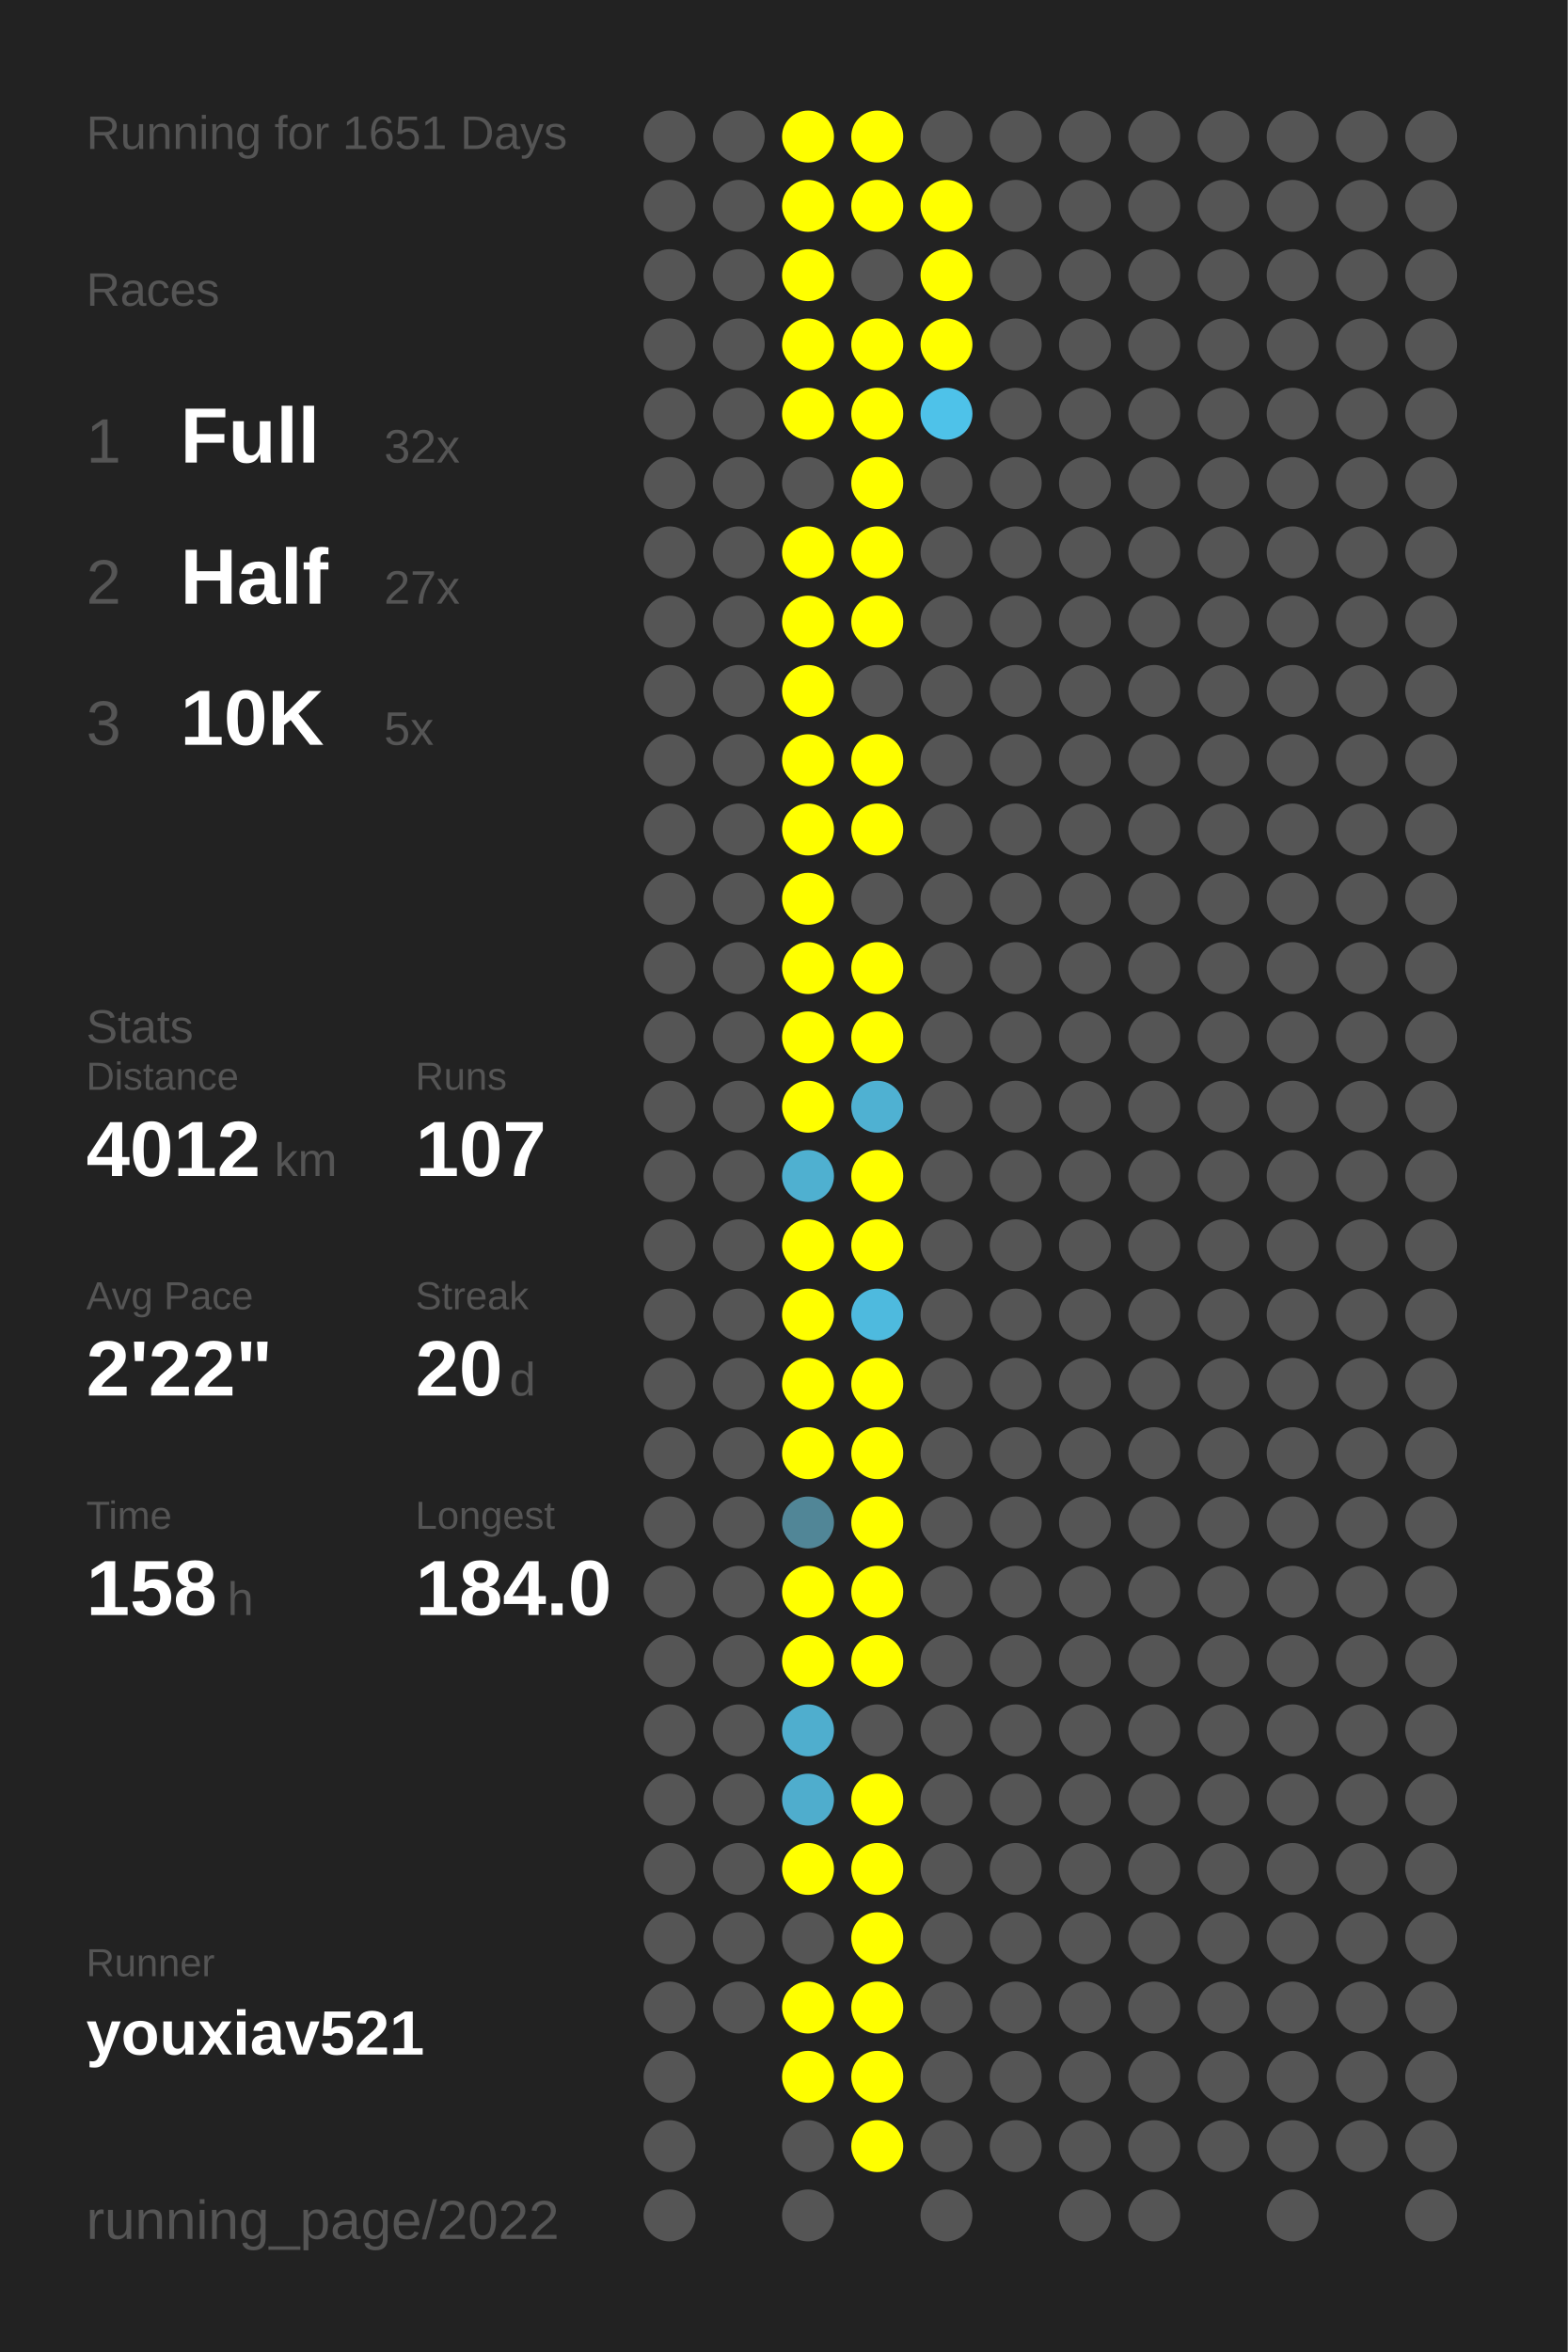
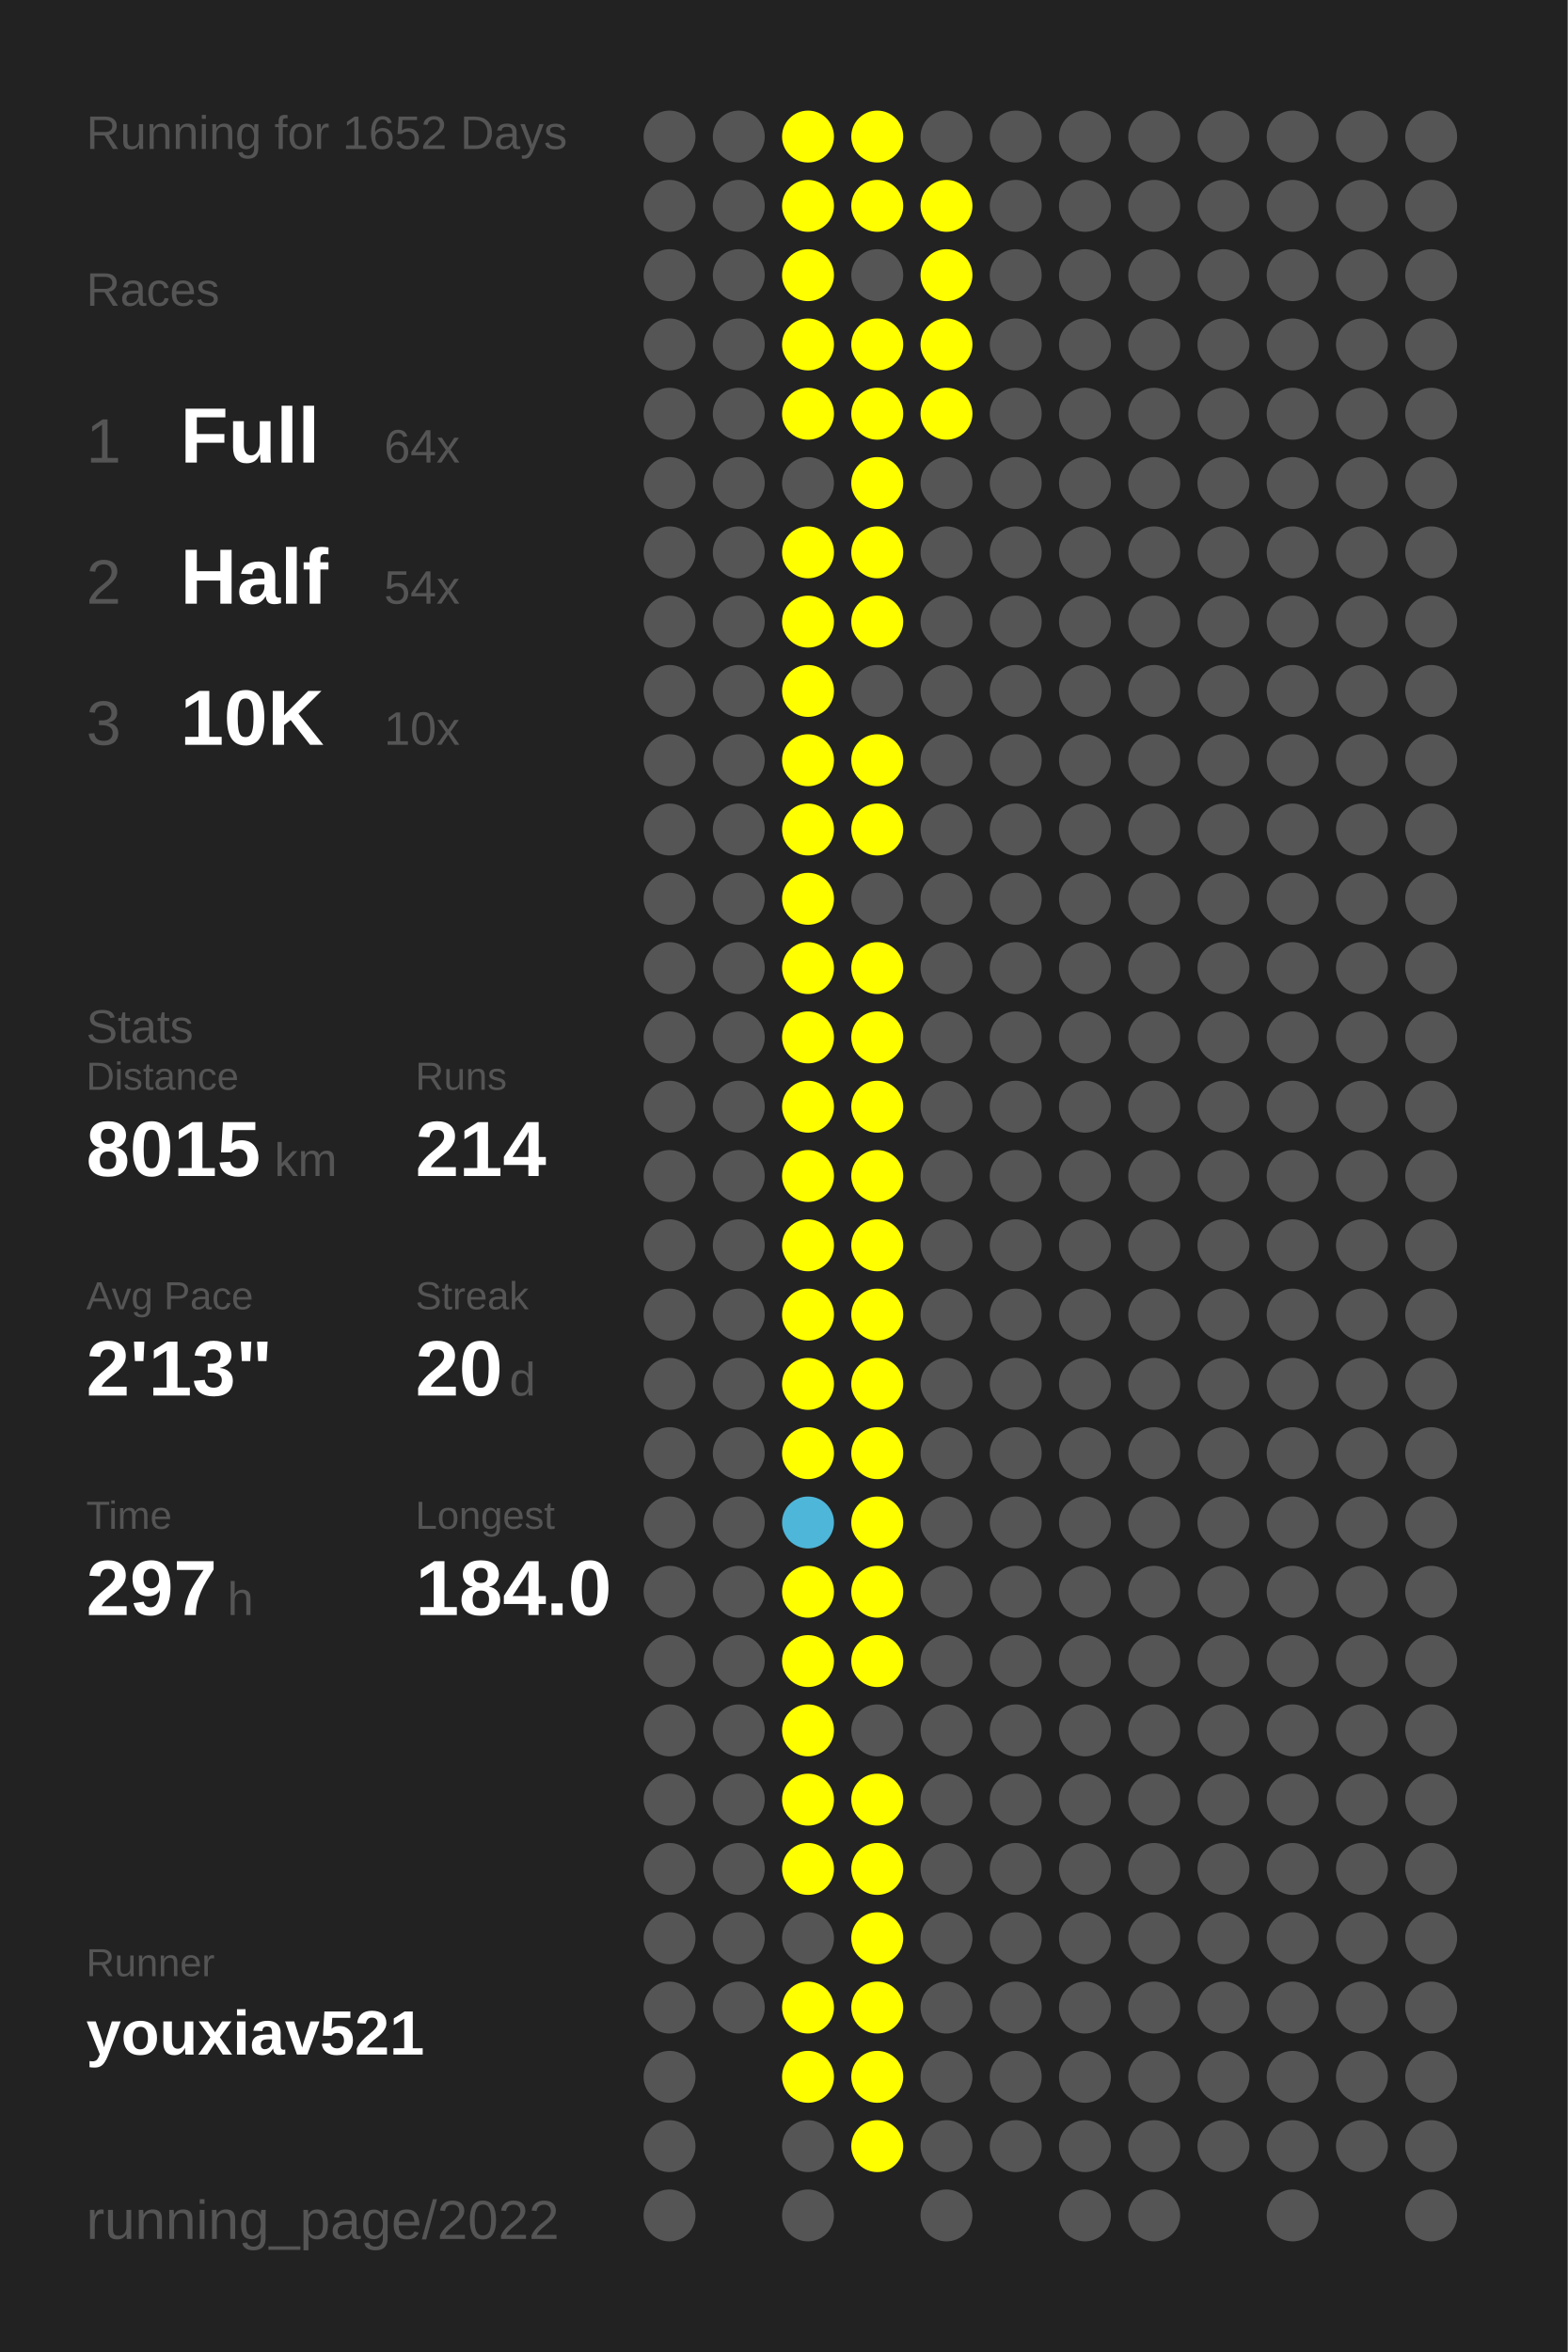
<svg xmlns="http://www.w3.org/2000/svg" baseProfile="full" height="300mm" version="1.1" viewBox="0,0,200,300" width="200mm">
  <defs />
  <rect fill="#222222" height="300" width="200" x="0" y="0" />
-   <text fill="#555555" style="font-size:6px; font-family:Arial;" x="11" y="19">Running for 1651 Days</text>
+   <text fill="#555555" style="font-size:6px; font-family:Arial;" x="11" y="19">Running for 1652 Days</text>
  <text fill="#555555" style="font-size:6px; font-family:Arial;" x="11" y="39">Races</text>
  <text fill="#555555" style="font-size:8px; font-family:Arial;" x="11" y="59">1</text>
  <text fill="#FFFFFF" style="font-size:10px; font-family:Arial; font-weight:bold;" x="23" y="59">Full</text>
-   <text fill="#555555" style="font-size:6px; font-family:Arial;" x="49" y="59">32x</text>
+   <text fill="#555555" style="font-size:6px; font-family:Arial;" x="49" y="59">64x</text>
  <text fill="#555555" style="font-size:8px; font-family:Arial;" x="11" y="77">2</text>
  <text fill="#FFFFFF" style="font-size:10px; font-family:Arial; font-weight:bold;" x="23" y="77">Half</text>
-   <text fill="#555555" style="font-size:6px; font-family:Arial;" x="49" y="77">27x</text>
+   <text fill="#555555" style="font-size:6px; font-family:Arial;" x="49" y="77">54x</text>
  <text fill="#555555" style="font-size:8px; font-family:Arial;" x="11" y="95">3</text>
  <text fill="#FFFFFF" style="font-size:10px; font-family:Arial; font-weight:bold;" x="23" y="95">10K</text>
-   <text fill="#555555" style="font-size:6px; font-family:Arial;" x="49" y="95">5x</text>
+   <text fill="#555555" style="font-size:6px; font-family:Arial;" x="49" y="95">10x</text>
  <text fill="#555555" style="font-size:6px; font-family:Arial;" x="11" y="133">Stats</text>
  <text fill="#555555" style="font-size:5px; font-family:Arial;" x="11" y="139">Distance</text>
-   <text fill="#FFFFFF" style="font-size:10px; font-family:Arial; font-weight:bold;" x="11" y="150">4012</text>
+   <text fill="#FFFFFF" style="font-size:10px; font-family:Arial; font-weight:bold;" x="11" y="150">8015</text>
  <text fill="#555555" style="font-size:6px; font-family:Arial;" x="35" y="150">km</text>
  <text fill="#555555" style="font-size:5px; font-family:Arial;" x="53" y="139">Runs</text>
-   <text fill="#FFFFFF" style="font-size:10px; font-family:Arial; font-weight:bold;" x="53" y="150">107</text>
+   <text fill="#FFFFFF" style="font-size:10px; font-family:Arial; font-weight:bold;" x="53" y="150">214</text>
  <text fill="#555555" style="font-size:5px; font-family:Arial;" x="11" y="167">Avg Pace</text>
-   <text fill="#FFFFFF" style="font-size:10px; font-family:Arial; font-weight:bold;" x="11" y="178">2'22"</text>
+   <text fill="#FFFFFF" style="font-size:10px; font-family:Arial; font-weight:bold;" x="11" y="178">2'13"</text>
  <text fill="#555555" style="font-size:5px; font-family:Arial;" x="53" y="167">Streak</text>
  <text fill="#FFFFFF" style="font-size:10px; font-family:Arial; font-weight:bold;" x="53" y="178">20</text>
  <text fill="#555555" style="font-size:6px; font-family:Arial;" x="65" y="178">d</text>
  <text fill="#555555" style="font-size:5px; font-family:Arial;" x="11" y="195">Time</text>
-   <text fill="#FFFFFF" style="font-size:10px; font-family:Arial; font-weight:bold;" x="11" y="206">158</text>
+   <text fill="#FFFFFF" style="font-size:10px; font-family:Arial; font-weight:bold;" x="11" y="206">297</text>
  <text fill="#555555" style="font-size:6px; font-family:Arial;" x="29" y="206">h</text>
  <text fill="#555555" style="font-size:5px; font-family:Arial;" x="53" y="195">Longest</text>
  <text fill="#FFFFFF" style="font-size:10px; font-family:Arial; font-weight:bold;" x="53" y="206">184.0</text>
  <text fill="#555555" style="font-size:5px; font-family:Arial;" x="11" y="252.065">Runner</text>
  <text fill="#FFFFFF" style="font-size:8px; font-family:Arial; font-weight:bold;" x="11" y="262.065">youxiav521</text>
  <text fill="#555555" style="font-size:7px; font-family:Arial;" x="11" y="285.581">running_page/2022</text>
  <circle cx="85.417" cy="17.419" fill="#555555" r="3.312" />
  <circle cx="85.417" cy="26.258" fill="#555555" r="3.312" />
  <circle cx="85.417" cy="35.097" fill="#555555" r="3.312" />
  <circle cx="85.417" cy="43.935" fill="#555555" r="3.312" />
  <circle cx="85.417" cy="52.774" fill="#555555" r="3.312" />
  <circle cx="85.417" cy="61.613" fill="#555555" r="3.312" />
  <circle cx="85.417" cy="70.452" fill="#555555" r="3.312" />
  <circle cx="85.417" cy="79.29" fill="#555555" r="3.312" />
  <circle cx="85.417" cy="88.129" fill="#555555" r="3.312" />
  <circle cx="85.417" cy="96.968" fill="#555555" r="3.312" />
  <circle cx="85.417" cy="105.806" fill="#555555" r="3.312" />
  <circle cx="85.417" cy="114.645" fill="#555555" r="3.312" />
  <circle cx="85.417" cy="123.484" fill="#555555" r="3.312" />
  <circle cx="85.417" cy="132.323" fill="#555555" r="3.312" />
  <circle cx="85.417" cy="141.161" fill="#555555" r="3.312" />
  <circle cx="85.417" cy="150" fill="#555555" r="3.312" />
  <circle cx="85.417" cy="158.839" fill="#555555" r="3.312" />
  <circle cx="85.417" cy="167.677" fill="#555555" r="3.312" />
  <circle cx="85.417" cy="176.516" fill="#555555" r="3.312" />
  <circle cx="85.417" cy="185.355" fill="#555555" r="3.312" />
  <circle cx="85.417" cy="194.194" fill="#555555" r="3.312" />
  <circle cx="85.417" cy="203.032" fill="#555555" r="3.312" />
  <circle cx="85.417" cy="211.871" fill="#555555" r="3.312" />
  <circle cx="85.417" cy="220.71" fill="#555555" r="3.312" />
  <circle cx="85.417" cy="229.548" fill="#555555" r="3.312" />
  <circle cx="85.417" cy="238.387" fill="#555555" r="3.312" />
  <circle cx="85.417" cy="247.226" fill="#555555" r="3.312" />
  <circle cx="85.417" cy="256.065" fill="#555555" r="3.312" />
  <circle cx="85.417" cy="264.903" fill="#555555" r="3.312" />
  <circle cx="85.417" cy="273.742" fill="#555555" r="3.312" />
  <circle cx="85.417" cy="282.581" fill="#555555" r="3.312" />
  <circle cx="94.25" cy="17.419" fill="#555555" r="3.312" />
  <circle cx="94.25" cy="26.258" fill="#555555" r="3.312" />
  <circle cx="94.25" cy="35.097" fill="#555555" r="3.312" />
  <circle cx="94.25" cy="43.935" fill="#555555" r="3.312" />
  <circle cx="94.25" cy="52.774" fill="#555555" r="3.312" />
  <circle cx="94.25" cy="61.613" fill="#555555" r="3.312" />
  <circle cx="94.25" cy="70.452" fill="#555555" r="3.312" />
  <circle cx="94.25" cy="79.29" fill="#555555" r="3.312" />
  <circle cx="94.25" cy="88.129" fill="#555555" r="3.312" />
  <circle cx="94.25" cy="96.968" fill="#555555" r="3.312" />
  <circle cx="94.25" cy="105.806" fill="#555555" r="3.312" />
  <circle cx="94.25" cy="114.645" fill="#555555" r="3.312" />
  <circle cx="94.25" cy="123.484" fill="#555555" r="3.312" />
  <circle cx="94.25" cy="132.323" fill="#555555" r="3.312" />
  <circle cx="94.25" cy="141.161" fill="#555555" r="3.312" />
  <circle cx="94.25" cy="150" fill="#555555" r="3.312" />
  <circle cx="94.25" cy="158.839" fill="#555555" r="3.312" />
  <circle cx="94.25" cy="167.677" fill="#555555" r="3.312" />
  <circle cx="94.25" cy="176.516" fill="#555555" r="3.312" />
  <circle cx="94.25" cy="185.355" fill="#555555" r="3.312" />
  <circle cx="94.25" cy="194.194" fill="#555555" r="3.312" />
  <circle cx="94.25" cy="203.032" fill="#555555" r="3.312" />
  <circle cx="94.25" cy="211.871" fill="#555555" r="3.312" />
  <circle cx="94.25" cy="220.71" fill="#555555" r="3.312" />
  <circle cx="94.25" cy="229.548" fill="#555555" r="3.312" />
  <circle cx="94.25" cy="238.387" fill="#555555" r="3.312" />
  <circle cx="94.25" cy="247.226" fill="#555555" r="3.312" />
  <circle cx="94.25" cy="256.065" fill="#555555" r="3.312" />
  <circle cx="103.083" cy="17.419" fill="#FFFF00" r="3.312" />
  <circle cx="103.083" cy="26.258" fill="#FFFF00" r="3.312" />
  <circle cx="103.083" cy="35.097" fill="#FFFF00" r="3.312" />
  <circle cx="103.083" cy="43.935" fill="#FFFF00" r="3.312" />
  <circle cx="103.083" cy="52.774" fill="#FFFF00" r="3.312" />
  <circle cx="103.083" cy="61.613" fill="#555555" r="3.312" />
  <circle cx="103.083" cy="70.452" fill="#FFFF00" r="3.312" />
  <circle cx="103.083" cy="79.29" fill="#FFFF00" r="3.312" />
  <circle cx="103.083" cy="88.129" fill="#FFFF00" r="3.312" />
  <circle cx="103.083" cy="96.968" fill="#FFFF00" r="3.312" />
  <circle cx="103.083" cy="105.806" fill="#FFFF00" r="3.312" />
  <circle cx="103.083" cy="114.645" fill="#FFFF00" r="3.312" />
  <circle cx="103.083" cy="123.484" fill="#FFFF00" r="3.312" />
  <circle cx="103.083" cy="132.323" fill="#FFFF00" r="3.312" />
  <circle cx="103.083" cy="141.161" fill="#FFFF00" r="3.312" />
-   <circle cx="103.083" cy="150" fill="#4fb0d0" r="3.312" />
+   <circle cx="103.083" cy="150" fill="#FFFF00" r="3.312" />
  <circle cx="103.083" cy="158.839" fill="#FFFF00" r="3.312" />
  <circle cx="103.083" cy="167.677" fill="#FFFF00" r="3.312" />
  <circle cx="103.083" cy="176.516" fill="#FFFF00" r="3.312" />
  <circle cx="103.083" cy="185.355" fill="#FFFF00" r="3.312" />
-   <circle cx="103.083" cy="194.194" fill="#518697" r="3.312" />
+   <circle cx="103.083" cy="194.194" fill="#4eb6d9" r="3.312" />
  <circle cx="103.083" cy="203.032" fill="#FFFF00" r="3.312" />
  <circle cx="103.083" cy="211.871" fill="#FFFF00" r="3.312" />
-   <circle cx="103.083" cy="220.71" fill="#4faece" r="3.312" />
-   <circle cx="103.083" cy="229.548" fill="#4fadcd" r="3.312" />
+   <circle cx="103.083" cy="220.71" fill="#FFFF00" r="3.312" />
+   <circle cx="103.083" cy="229.548" fill="#FFFF00" r="3.312" />
  <circle cx="103.083" cy="238.387" fill="#FFFF00" r="3.312" />
  <circle cx="103.083" cy="247.226" fill="#555555" r="3.312" />
  <circle cx="103.083" cy="256.065" fill="#FFFF00" r="3.312" />
  <circle cx="103.083" cy="264.903" fill="#FFFF00" r="3.312" />
  <circle cx="103.083" cy="273.742" fill="#555555" r="3.312" />
  <circle cx="103.083" cy="282.581" fill="#555555" r="3.312" />
  <circle cx="111.917" cy="17.419" fill="#FFFF00" r="3.312" />
  <circle cx="111.917" cy="26.258" fill="#FFFF00" r="3.312" />
  <circle cx="111.917" cy="35.097" fill="#555555" r="3.312" />
  <circle cx="111.917" cy="43.935" fill="#FFFF00" r="3.312" />
  <circle cx="111.917" cy="52.774" fill="#FFFF00" r="3.312" />
  <circle cx="111.917" cy="61.613" fill="#FFFF00" r="3.312" />
  <circle cx="111.917" cy="70.452" fill="#FFFF00" r="3.312" />
  <circle cx="111.917" cy="79.29" fill="#FFFF00" r="3.312" />
  <circle cx="111.917" cy="88.129" fill="#555555" r="3.312" />
  <circle cx="111.917" cy="96.968" fill="#FFFF00" r="3.312" />
  <circle cx="111.917" cy="105.806" fill="#FFFF00" r="3.312" />
  <circle cx="111.917" cy="114.645" fill="#555555" r="3.312" />
  <circle cx="111.917" cy="123.484" fill="#FFFF00" r="3.312" />
  <circle cx="111.917" cy="132.323" fill="#FFFF00" r="3.312" />
-   <circle cx="111.917" cy="141.161" fill="#4fb1d2" r="3.312" />
+   <circle cx="111.917" cy="141.161" fill="#FFFF00" r="3.312" />
  <circle cx="111.917" cy="150" fill="#FFFF00" r="3.312" />
  <circle cx="111.917" cy="158.839" fill="#FFFF00" r="3.312" />
-   <circle cx="111.917" cy="167.677" fill="#4ebade" r="3.312" />
+   <circle cx="111.917" cy="167.677" fill="#FFFF00" r="3.312" />
  <circle cx="111.917" cy="176.516" fill="#FFFF00" r="3.312" />
  <circle cx="111.917" cy="185.355" fill="#FFFF00" r="3.312" />
  <circle cx="111.917" cy="194.194" fill="#FFFF00" r="3.312" />
  <circle cx="111.917" cy="203.032" fill="#FFFF00" r="3.312" />
  <circle cx="111.917" cy="211.871" fill="#FFFF00" r="3.312" />
  <circle cx="111.917" cy="220.71" fill="#555555" r="3.312" />
  <circle cx="111.917" cy="229.548" fill="#FFFF00" r="3.312" />
  <circle cx="111.917" cy="238.387" fill="#FFFF00" r="3.312" />
  <circle cx="111.917" cy="247.226" fill="#FFFF00" r="3.312" />
  <circle cx="111.917" cy="256.065" fill="#FFFF00" r="3.312" />
  <circle cx="111.917" cy="264.903" fill="#FFFF00" r="3.312" />
  <circle cx="111.917" cy="273.742" fill="#FFFF00" r="3.312" />
  <circle cx="120.75" cy="17.419" fill="#555555" r="3.312" />
  <circle cx="120.75" cy="26.258" fill="#FFFF00" r="3.312" />
  <circle cx="120.75" cy="35.097" fill="#FFFF00" r="3.312" />
  <circle cx="120.75" cy="43.935" fill="#FFFF00" r="3.312" />
-   <circle cx="120.75" cy="52.774" fill="#4ec2e9" r="3.312" />
+   <circle cx="120.75" cy="52.774" fill="#FFFF00" r="3.312" />
  <circle cx="120.75" cy="61.613" fill="#555555" r="3.312" />
  <circle cx="120.75" cy="70.452" fill="#555555" r="3.312" />
  <circle cx="120.75" cy="79.29" fill="#555555" r="3.312" />
  <circle cx="120.75" cy="88.129" fill="#555555" r="3.312" />
  <circle cx="120.75" cy="96.968" fill="#555555" r="3.312" />
  <circle cx="120.75" cy="105.806" fill="#555555" r="3.312" />
  <circle cx="120.75" cy="114.645" fill="#555555" r="3.312" />
  <circle cx="120.75" cy="123.484" fill="#555555" r="3.312" />
  <circle cx="120.75" cy="132.323" fill="#555555" r="3.312" />
  <circle cx="120.75" cy="141.161" fill="#555555" r="3.312" />
  <circle cx="120.75" cy="150" fill="#555555" r="3.312" />
  <circle cx="120.75" cy="158.839" fill="#555555" r="3.312" />
  <circle cx="120.75" cy="167.677" fill="#555555" r="3.312" />
  <circle cx="120.75" cy="176.516" fill="#555555" r="3.312" />
  <circle cx="120.75" cy="185.355" fill="#555555" r="3.312" />
  <circle cx="120.75" cy="194.194" fill="#555555" r="3.312" />
  <circle cx="120.75" cy="203.032" fill="#555555" r="3.312" />
  <circle cx="120.75" cy="211.871" fill="#555555" r="3.312" />
  <circle cx="120.75" cy="220.71" fill="#555555" r="3.312" />
  <circle cx="120.75" cy="229.548" fill="#555555" r="3.312" />
  <circle cx="120.75" cy="238.387" fill="#555555" r="3.312" />
  <circle cx="120.75" cy="247.226" fill="#555555" r="3.312" />
  <circle cx="120.75" cy="256.065" fill="#555555" r="3.312" />
  <circle cx="120.75" cy="264.903" fill="#555555" r="3.312" />
  <circle cx="120.75" cy="273.742" fill="#555555" r="3.312" />
  <circle cx="120.75" cy="282.581" fill="#555555" r="3.312" />
  <circle cx="129.583" cy="17.419" fill="#555555" r="3.312" />
  <circle cx="129.583" cy="26.258" fill="#555555" r="3.312" />
  <circle cx="129.583" cy="35.097" fill="#555555" r="3.312" />
  <circle cx="129.583" cy="43.935" fill="#555555" r="3.312" />
  <circle cx="129.583" cy="52.774" fill="#555555" r="3.312" />
  <circle cx="129.583" cy="61.613" fill="#555555" r="3.312" />
  <circle cx="129.583" cy="70.452" fill="#555555" r="3.312" />
  <circle cx="129.583" cy="79.29" fill="#555555" r="3.312" />
  <circle cx="129.583" cy="88.129" fill="#555555" r="3.312" />
  <circle cx="129.583" cy="96.968" fill="#555555" r="3.312" />
  <circle cx="129.583" cy="105.806" fill="#555555" r="3.312" />
  <circle cx="129.583" cy="114.645" fill="#555555" r="3.312" />
  <circle cx="129.583" cy="123.484" fill="#555555" r="3.312" />
  <circle cx="129.583" cy="132.323" fill="#555555" r="3.312" />
  <circle cx="129.583" cy="141.161" fill="#555555" r="3.312" />
  <circle cx="129.583" cy="150" fill="#555555" r="3.312" />
  <circle cx="129.583" cy="158.839" fill="#555555" r="3.312" />
  <circle cx="129.583" cy="167.677" fill="#555555" r="3.312" />
  <circle cx="129.583" cy="176.516" fill="#555555" r="3.312" />
  <circle cx="129.583" cy="185.355" fill="#555555" r="3.312" />
  <circle cx="129.583" cy="194.194" fill="#555555" r="3.312" />
  <circle cx="129.583" cy="203.032" fill="#555555" r="3.312" />
  <circle cx="129.583" cy="211.871" fill="#555555" r="3.312" />
  <circle cx="129.583" cy="220.71" fill="#555555" r="3.312" />
  <circle cx="129.583" cy="229.548" fill="#555555" r="3.312" />
  <circle cx="129.583" cy="238.387" fill="#555555" r="3.312" />
  <circle cx="129.583" cy="247.226" fill="#555555" r="3.312" />
  <circle cx="129.583" cy="256.065" fill="#555555" r="3.312" />
  <circle cx="129.583" cy="264.903" fill="#555555" r="3.312" />
  <circle cx="129.583" cy="273.742" fill="#555555" r="3.312" />
  <circle cx="138.417" cy="17.419" fill="#555555" r="3.312" />
  <circle cx="138.417" cy="26.258" fill="#555555" r="3.312" />
  <circle cx="138.417" cy="35.097" fill="#555555" r="3.312" />
  <circle cx="138.417" cy="43.935" fill="#555555" r="3.312" />
  <circle cx="138.417" cy="52.774" fill="#555555" r="3.312" />
  <circle cx="138.417" cy="61.613" fill="#555555" r="3.312" />
  <circle cx="138.417" cy="70.452" fill="#555555" r="3.312" />
  <circle cx="138.417" cy="79.29" fill="#555555" r="3.312" />
  <circle cx="138.417" cy="88.129" fill="#555555" r="3.312" />
  <circle cx="138.417" cy="96.968" fill="#555555" r="3.312" />
  <circle cx="138.417" cy="105.806" fill="#555555" r="3.312" />
  <circle cx="138.417" cy="114.645" fill="#555555" r="3.312" />
  <circle cx="138.417" cy="123.484" fill="#555555" r="3.312" />
  <circle cx="138.417" cy="132.323" fill="#555555" r="3.312" />
  <circle cx="138.417" cy="141.161" fill="#555555" r="3.312" />
  <circle cx="138.417" cy="150" fill="#555555" r="3.312" />
  <circle cx="138.417" cy="158.839" fill="#555555" r="3.312" />
  <circle cx="138.417" cy="167.677" fill="#555555" r="3.312" />
  <circle cx="138.417" cy="176.516" fill="#555555" r="3.312" />
  <circle cx="138.417" cy="185.355" fill="#555555" r="3.312" />
  <circle cx="138.417" cy="194.194" fill="#555555" r="3.312" />
  <circle cx="138.417" cy="203.032" fill="#555555" r="3.312" />
  <circle cx="138.417" cy="211.871" fill="#555555" r="3.312" />
  <circle cx="138.417" cy="220.71" fill="#555555" r="3.312" />
  <circle cx="138.417" cy="229.548" fill="#555555" r="3.312" />
  <circle cx="138.417" cy="238.387" fill="#555555" r="3.312" />
  <circle cx="138.417" cy="247.226" fill="#555555" r="3.312" />
  <circle cx="138.417" cy="256.065" fill="#555555" r="3.312" />
  <circle cx="138.417" cy="264.903" fill="#555555" r="3.312" />
  <circle cx="138.417" cy="273.742" fill="#555555" r="3.312" />
  <circle cx="138.417" cy="282.581" fill="#555555" r="3.312" />
  <circle cx="147.25" cy="17.419" fill="#555555" r="3.312" />
  <circle cx="147.25" cy="26.258" fill="#555555" r="3.312" />
  <circle cx="147.25" cy="35.097" fill="#555555" r="3.312" />
  <circle cx="147.25" cy="43.935" fill="#555555" r="3.312" />
  <circle cx="147.25" cy="52.774" fill="#555555" r="3.312" />
  <circle cx="147.25" cy="61.613" fill="#555555" r="3.312" />
  <circle cx="147.25" cy="70.452" fill="#555555" r="3.312" />
  <circle cx="147.25" cy="79.29" fill="#555555" r="3.312" />
  <circle cx="147.25" cy="88.129" fill="#555555" r="3.312" />
  <circle cx="147.25" cy="96.968" fill="#555555" r="3.312" />
  <circle cx="147.25" cy="105.806" fill="#555555" r="3.312" />
  <circle cx="147.25" cy="114.645" fill="#555555" r="3.312" />
  <circle cx="147.25" cy="123.484" fill="#555555" r="3.312" />
  <circle cx="147.25" cy="132.323" fill="#555555" r="3.312" />
  <circle cx="147.25" cy="141.161" fill="#555555" r="3.312" />
  <circle cx="147.25" cy="150" fill="#555555" r="3.312" />
  <circle cx="147.25" cy="158.839" fill="#555555" r="3.312" />
  <circle cx="147.25" cy="167.677" fill="#555555" r="3.312" />
  <circle cx="147.25" cy="176.516" fill="#555555" r="3.312" />
  <circle cx="147.25" cy="185.355" fill="#555555" r="3.312" />
  <circle cx="147.25" cy="194.194" fill="#555555" r="3.312" />
  <circle cx="147.25" cy="203.032" fill="#555555" r="3.312" />
  <circle cx="147.25" cy="211.871" fill="#555555" r="3.312" />
  <circle cx="147.25" cy="220.71" fill="#555555" r="3.312" />
  <circle cx="147.25" cy="229.548" fill="#555555" r="3.312" />
  <circle cx="147.25" cy="238.387" fill="#555555" r="3.312" />
  <circle cx="147.25" cy="247.226" fill="#555555" r="3.312" />
  <circle cx="147.25" cy="256.065" fill="#555555" r="3.312" />
  <circle cx="147.25" cy="264.903" fill="#555555" r="3.312" />
  <circle cx="147.25" cy="273.742" fill="#555555" r="3.312" />
  <circle cx="147.25" cy="282.581" fill="#555555" r="3.312" />
  <circle cx="156.083" cy="17.419" fill="#555555" r="3.312" />
  <circle cx="156.083" cy="26.258" fill="#555555" r="3.312" />
  <circle cx="156.083" cy="35.097" fill="#555555" r="3.312" />
  <circle cx="156.083" cy="43.935" fill="#555555" r="3.312" />
  <circle cx="156.083" cy="52.774" fill="#555555" r="3.312" />
  <circle cx="156.083" cy="61.613" fill="#555555" r="3.312" />
  <circle cx="156.083" cy="70.452" fill="#555555" r="3.312" />
  <circle cx="156.083" cy="79.29" fill="#555555" r="3.312" />
  <circle cx="156.083" cy="88.129" fill="#555555" r="3.312" />
  <circle cx="156.083" cy="96.968" fill="#555555" r="3.312" />
  <circle cx="156.083" cy="105.806" fill="#555555" r="3.312" />
  <circle cx="156.083" cy="114.645" fill="#555555" r="3.312" />
  <circle cx="156.083" cy="123.484" fill="#555555" r="3.312" />
  <circle cx="156.083" cy="132.323" fill="#555555" r="3.312" />
  <circle cx="156.083" cy="141.161" fill="#555555" r="3.312" />
  <circle cx="156.083" cy="150" fill="#555555" r="3.312" />
  <circle cx="156.083" cy="158.839" fill="#555555" r="3.312" />
  <circle cx="156.083" cy="167.677" fill="#555555" r="3.312" />
  <circle cx="156.083" cy="176.516" fill="#555555" r="3.312" />
  <circle cx="156.083" cy="185.355" fill="#555555" r="3.312" />
  <circle cx="156.083" cy="194.194" fill="#555555" r="3.312" />
  <circle cx="156.083" cy="203.032" fill="#555555" r="3.312" />
  <circle cx="156.083" cy="211.871" fill="#555555" r="3.312" />
  <circle cx="156.083" cy="220.71" fill="#555555" r="3.312" />
  <circle cx="156.083" cy="229.548" fill="#555555" r="3.312" />
  <circle cx="156.083" cy="238.387" fill="#555555" r="3.312" />
  <circle cx="156.083" cy="247.226" fill="#555555" r="3.312" />
  <circle cx="156.083" cy="256.065" fill="#555555" r="3.312" />
  <circle cx="156.083" cy="264.903" fill="#555555" r="3.312" />
  <circle cx="156.083" cy="273.742" fill="#555555" r="3.312" />
  <circle cx="164.917" cy="17.419" fill="#555555" r="3.312" />
  <circle cx="164.917" cy="26.258" fill="#555555" r="3.312" />
  <circle cx="164.917" cy="35.097" fill="#555555" r="3.312" />
  <circle cx="164.917" cy="43.935" fill="#555555" r="3.312" />
  <circle cx="164.917" cy="52.774" fill="#555555" r="3.312" />
  <circle cx="164.917" cy="61.613" fill="#555555" r="3.312" />
  <circle cx="164.917" cy="70.452" fill="#555555" r="3.312" />
  <circle cx="164.917" cy="79.29" fill="#555555" r="3.312" />
  <circle cx="164.917" cy="88.129" fill="#555555" r="3.312" />
  <circle cx="164.917" cy="96.968" fill="#555555" r="3.312" />
  <circle cx="164.917" cy="105.806" fill="#555555" r="3.312" />
  <circle cx="164.917" cy="114.645" fill="#555555" r="3.312" />
  <circle cx="164.917" cy="123.484" fill="#555555" r="3.312" />
  <circle cx="164.917" cy="132.323" fill="#555555" r="3.312" />
  <circle cx="164.917" cy="141.161" fill="#555555" r="3.312" />
  <circle cx="164.917" cy="150" fill="#555555" r="3.312" />
  <circle cx="164.917" cy="158.839" fill="#555555" r="3.312" />
  <circle cx="164.917" cy="167.677" fill="#555555" r="3.312" />
  <circle cx="164.917" cy="176.516" fill="#555555" r="3.312" />
  <circle cx="164.917" cy="185.355" fill="#555555" r="3.312" />
  <circle cx="164.917" cy="194.194" fill="#555555" r="3.312" />
  <circle cx="164.917" cy="203.032" fill="#555555" r="3.312" />
  <circle cx="164.917" cy="211.871" fill="#555555" r="3.312" />
  <circle cx="164.917" cy="220.71" fill="#555555" r="3.312" />
  <circle cx="164.917" cy="229.548" fill="#555555" r="3.312" />
  <circle cx="164.917" cy="238.387" fill="#555555" r="3.312" />
  <circle cx="164.917" cy="247.226" fill="#555555" r="3.312" />
  <circle cx="164.917" cy="256.065" fill="#555555" r="3.312" />
  <circle cx="164.917" cy="264.903" fill="#555555" r="3.312" />
  <circle cx="164.917" cy="273.742" fill="#555555" r="3.312" />
  <circle cx="164.917" cy="282.581" fill="#555555" r="3.312" />
  <circle cx="173.75" cy="17.419" fill="#555555" r="3.312" />
  <circle cx="173.75" cy="26.258" fill="#555555" r="3.312" />
  <circle cx="173.75" cy="35.097" fill="#555555" r="3.312" />
  <circle cx="173.75" cy="43.935" fill="#555555" r="3.312" />
  <circle cx="173.75" cy="52.774" fill="#555555" r="3.312" />
  <circle cx="173.75" cy="61.613" fill="#555555" r="3.312" />
  <circle cx="173.75" cy="70.452" fill="#555555" r="3.312" />
  <circle cx="173.75" cy="79.29" fill="#555555" r="3.312" />
  <circle cx="173.75" cy="88.129" fill="#555555" r="3.312" />
  <circle cx="173.75" cy="96.968" fill="#555555" r="3.312" />
  <circle cx="173.75" cy="105.806" fill="#555555" r="3.312" />
  <circle cx="173.75" cy="114.645" fill="#555555" r="3.312" />
  <circle cx="173.75" cy="123.484" fill="#555555" r="3.312" />
  <circle cx="173.75" cy="132.323" fill="#555555" r="3.312" />
  <circle cx="173.75" cy="141.161" fill="#555555" r="3.312" />
  <circle cx="173.75" cy="150" fill="#555555" r="3.312" />
  <circle cx="173.75" cy="158.839" fill="#555555" r="3.312" />
  <circle cx="173.75" cy="167.677" fill="#555555" r="3.312" />
  <circle cx="173.75" cy="176.516" fill="#555555" r="3.312" />
  <circle cx="173.75" cy="185.355" fill="#555555" r="3.312" />
  <circle cx="173.75" cy="194.194" fill="#555555" r="3.312" />
  <circle cx="173.75" cy="203.032" fill="#555555" r="3.312" />
  <circle cx="173.75" cy="211.871" fill="#555555" r="3.312" />
  <circle cx="173.75" cy="220.71" fill="#555555" r="3.312" />
  <circle cx="173.75" cy="229.548" fill="#555555" r="3.312" />
  <circle cx="173.75" cy="238.387" fill="#555555" r="3.312" />
  <circle cx="173.75" cy="247.226" fill="#555555" r="3.312" />
  <circle cx="173.75" cy="256.065" fill="#555555" r="3.312" />
  <circle cx="173.75" cy="264.903" fill="#555555" r="3.312" />
  <circle cx="173.75" cy="273.742" fill="#555555" r="3.312" />
  <circle cx="182.583" cy="17.419" fill="#555555" r="3.312" />
  <circle cx="182.583" cy="26.258" fill="#555555" r="3.312" />
  <circle cx="182.583" cy="35.097" fill="#555555" r="3.312" />
  <circle cx="182.583" cy="43.935" fill="#555555" r="3.312" />
  <circle cx="182.583" cy="52.774" fill="#555555" r="3.312" />
  <circle cx="182.583" cy="61.613" fill="#555555" r="3.312" />
  <circle cx="182.583" cy="70.452" fill="#555555" r="3.312" />
  <circle cx="182.583" cy="79.29" fill="#555555" r="3.312" />
  <circle cx="182.583" cy="88.129" fill="#555555" r="3.312" />
  <circle cx="182.583" cy="96.968" fill="#555555" r="3.312" />
  <circle cx="182.583" cy="105.806" fill="#555555" r="3.312" />
  <circle cx="182.583" cy="114.645" fill="#555555" r="3.312" />
  <circle cx="182.583" cy="123.484" fill="#555555" r="3.312" />
  <circle cx="182.583" cy="132.323" fill="#555555" r="3.312" />
  <circle cx="182.583" cy="141.161" fill="#555555" r="3.312" />
  <circle cx="182.583" cy="150" fill="#555555" r="3.312" />
  <circle cx="182.583" cy="158.839" fill="#555555" r="3.312" />
  <circle cx="182.583" cy="167.677" fill="#555555" r="3.312" />
  <circle cx="182.583" cy="176.516" fill="#555555" r="3.312" />
  <circle cx="182.583" cy="185.355" fill="#555555" r="3.312" />
  <circle cx="182.583" cy="194.194" fill="#555555" r="3.312" />
  <circle cx="182.583" cy="203.032" fill="#555555" r="3.312" />
  <circle cx="182.583" cy="211.871" fill="#555555" r="3.312" />
  <circle cx="182.583" cy="220.71" fill="#555555" r="3.312" />
  <circle cx="182.583" cy="229.548" fill="#555555" r="3.312" />
  <circle cx="182.583" cy="238.387" fill="#555555" r="3.312" />
  <circle cx="182.583" cy="247.226" fill="#555555" r="3.312" />
  <circle cx="182.583" cy="256.065" fill="#555555" r="3.312" />
  <circle cx="182.583" cy="264.903" fill="#555555" r="3.312" />
  <circle cx="182.583" cy="273.742" fill="#555555" r="3.312" />
  <circle cx="182.583" cy="282.581" fill="#555555" r="3.312" />
</svg>
